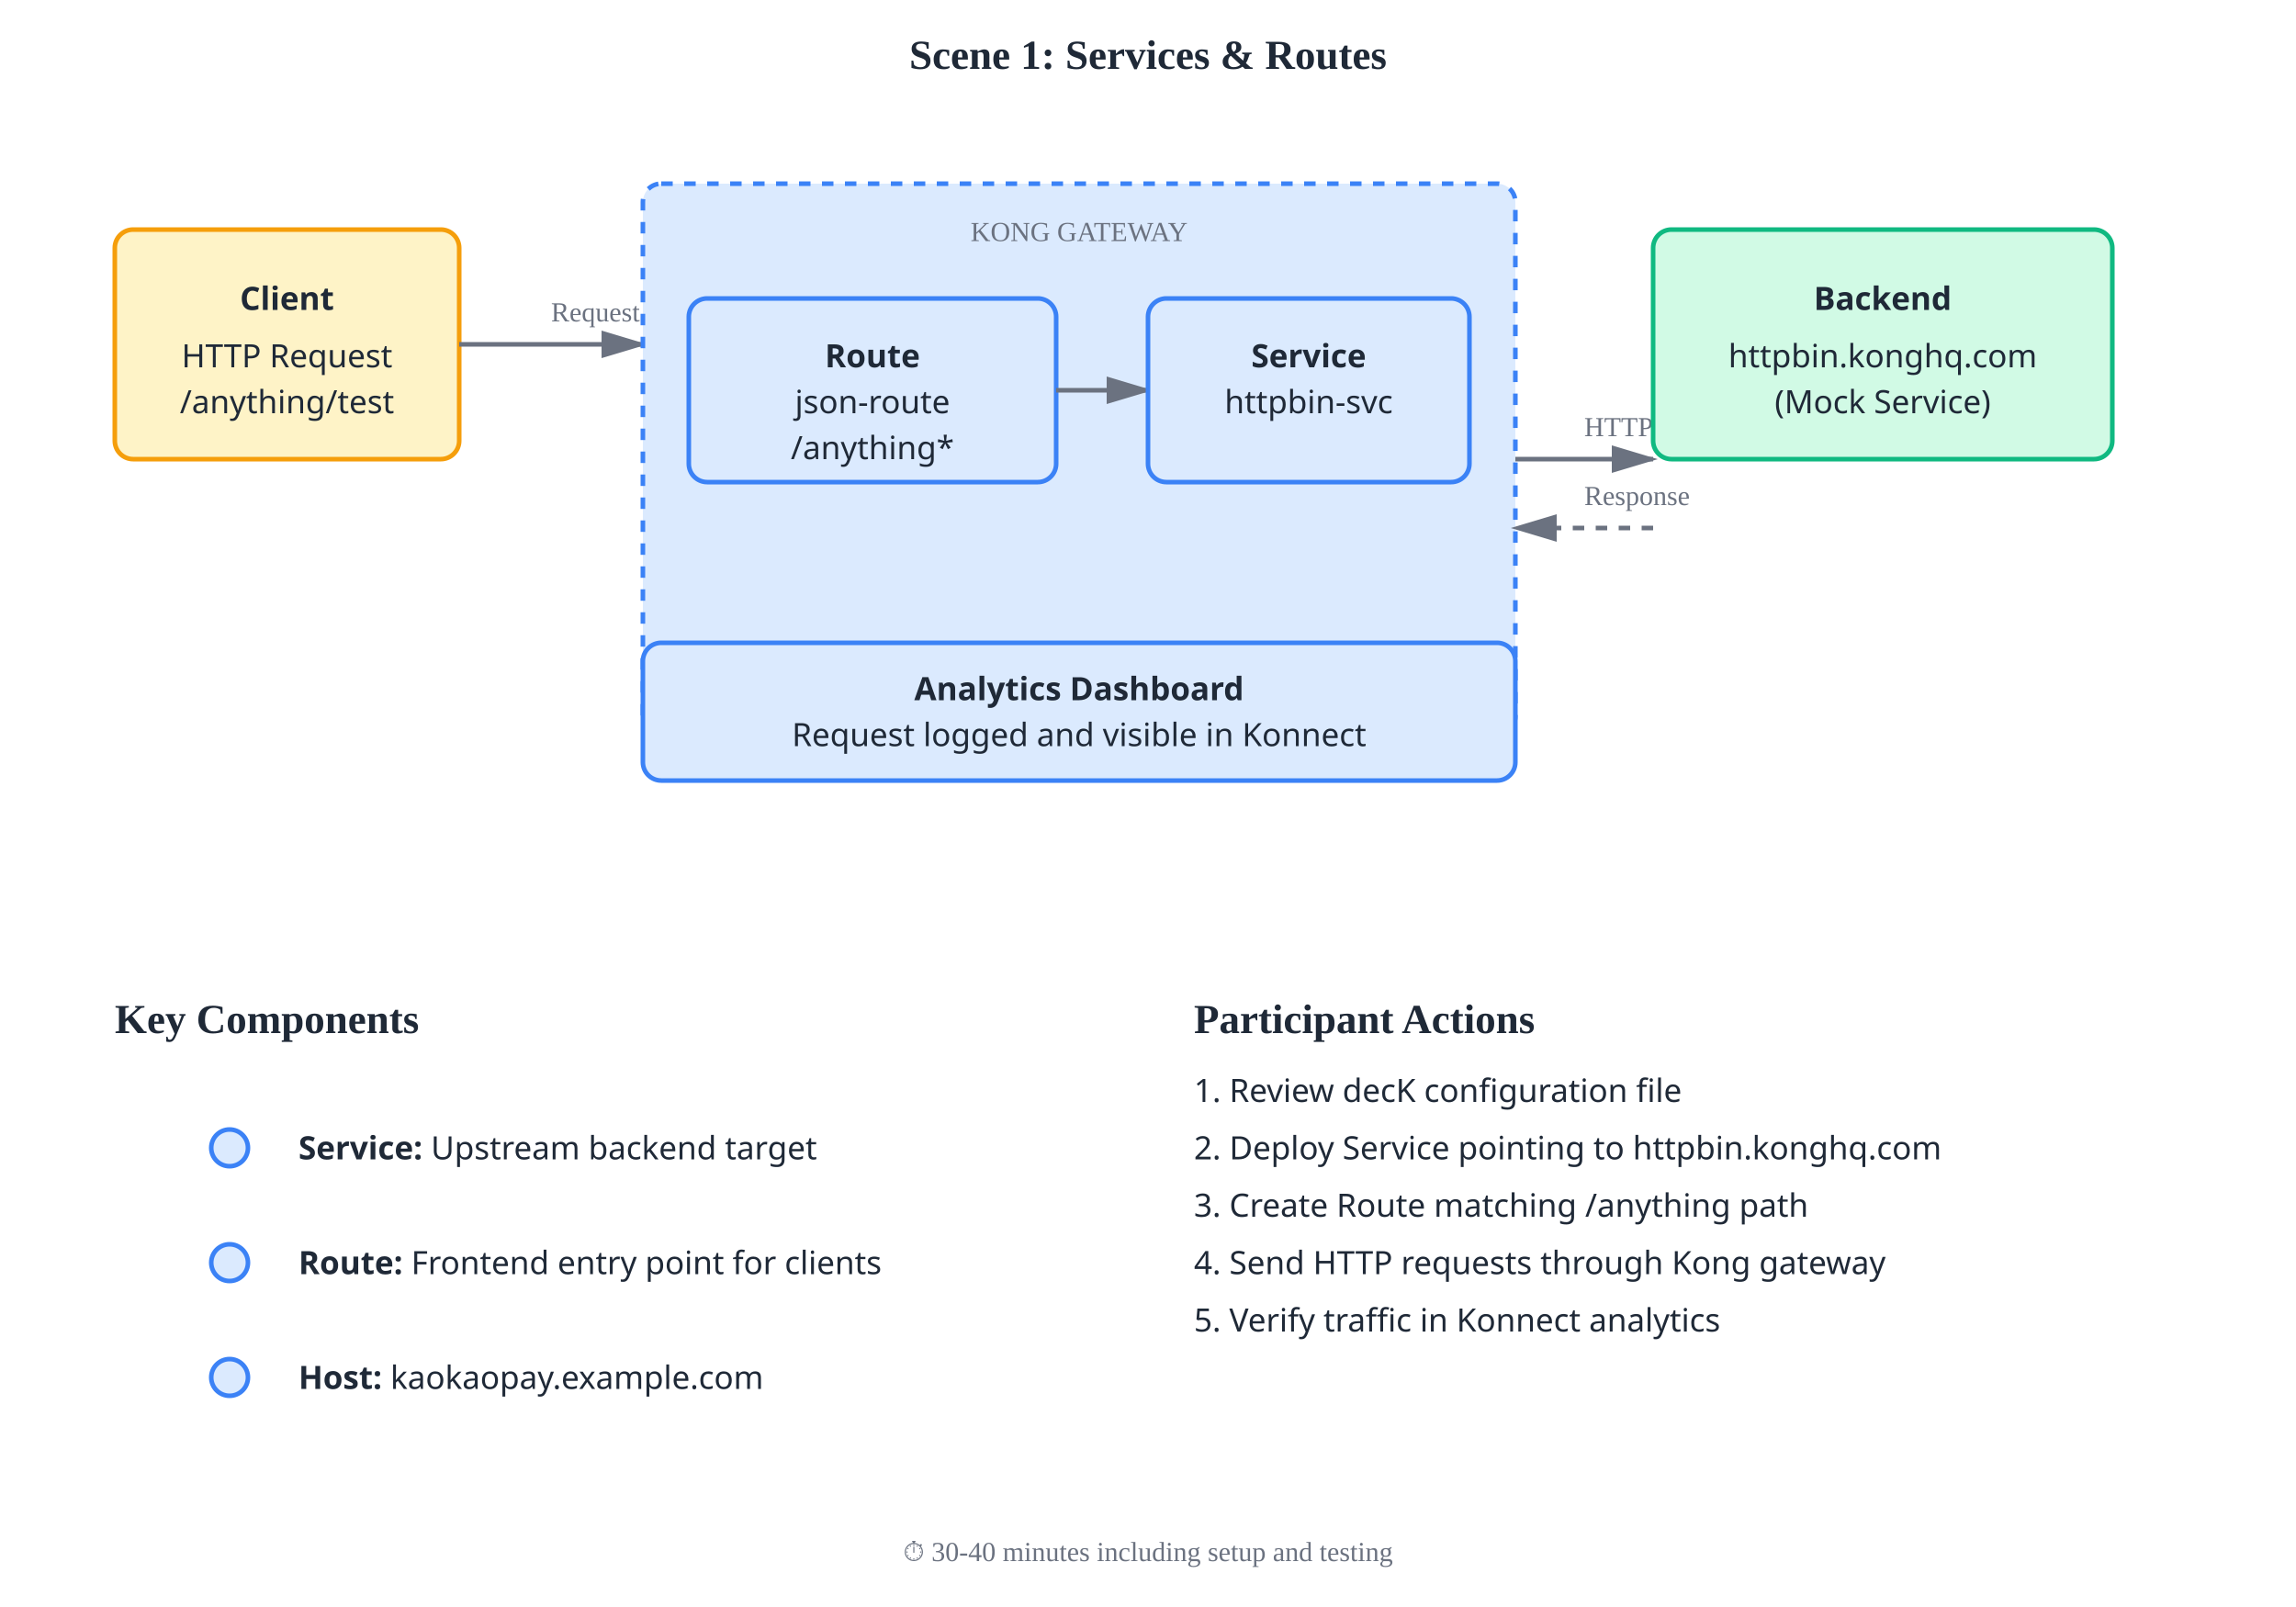
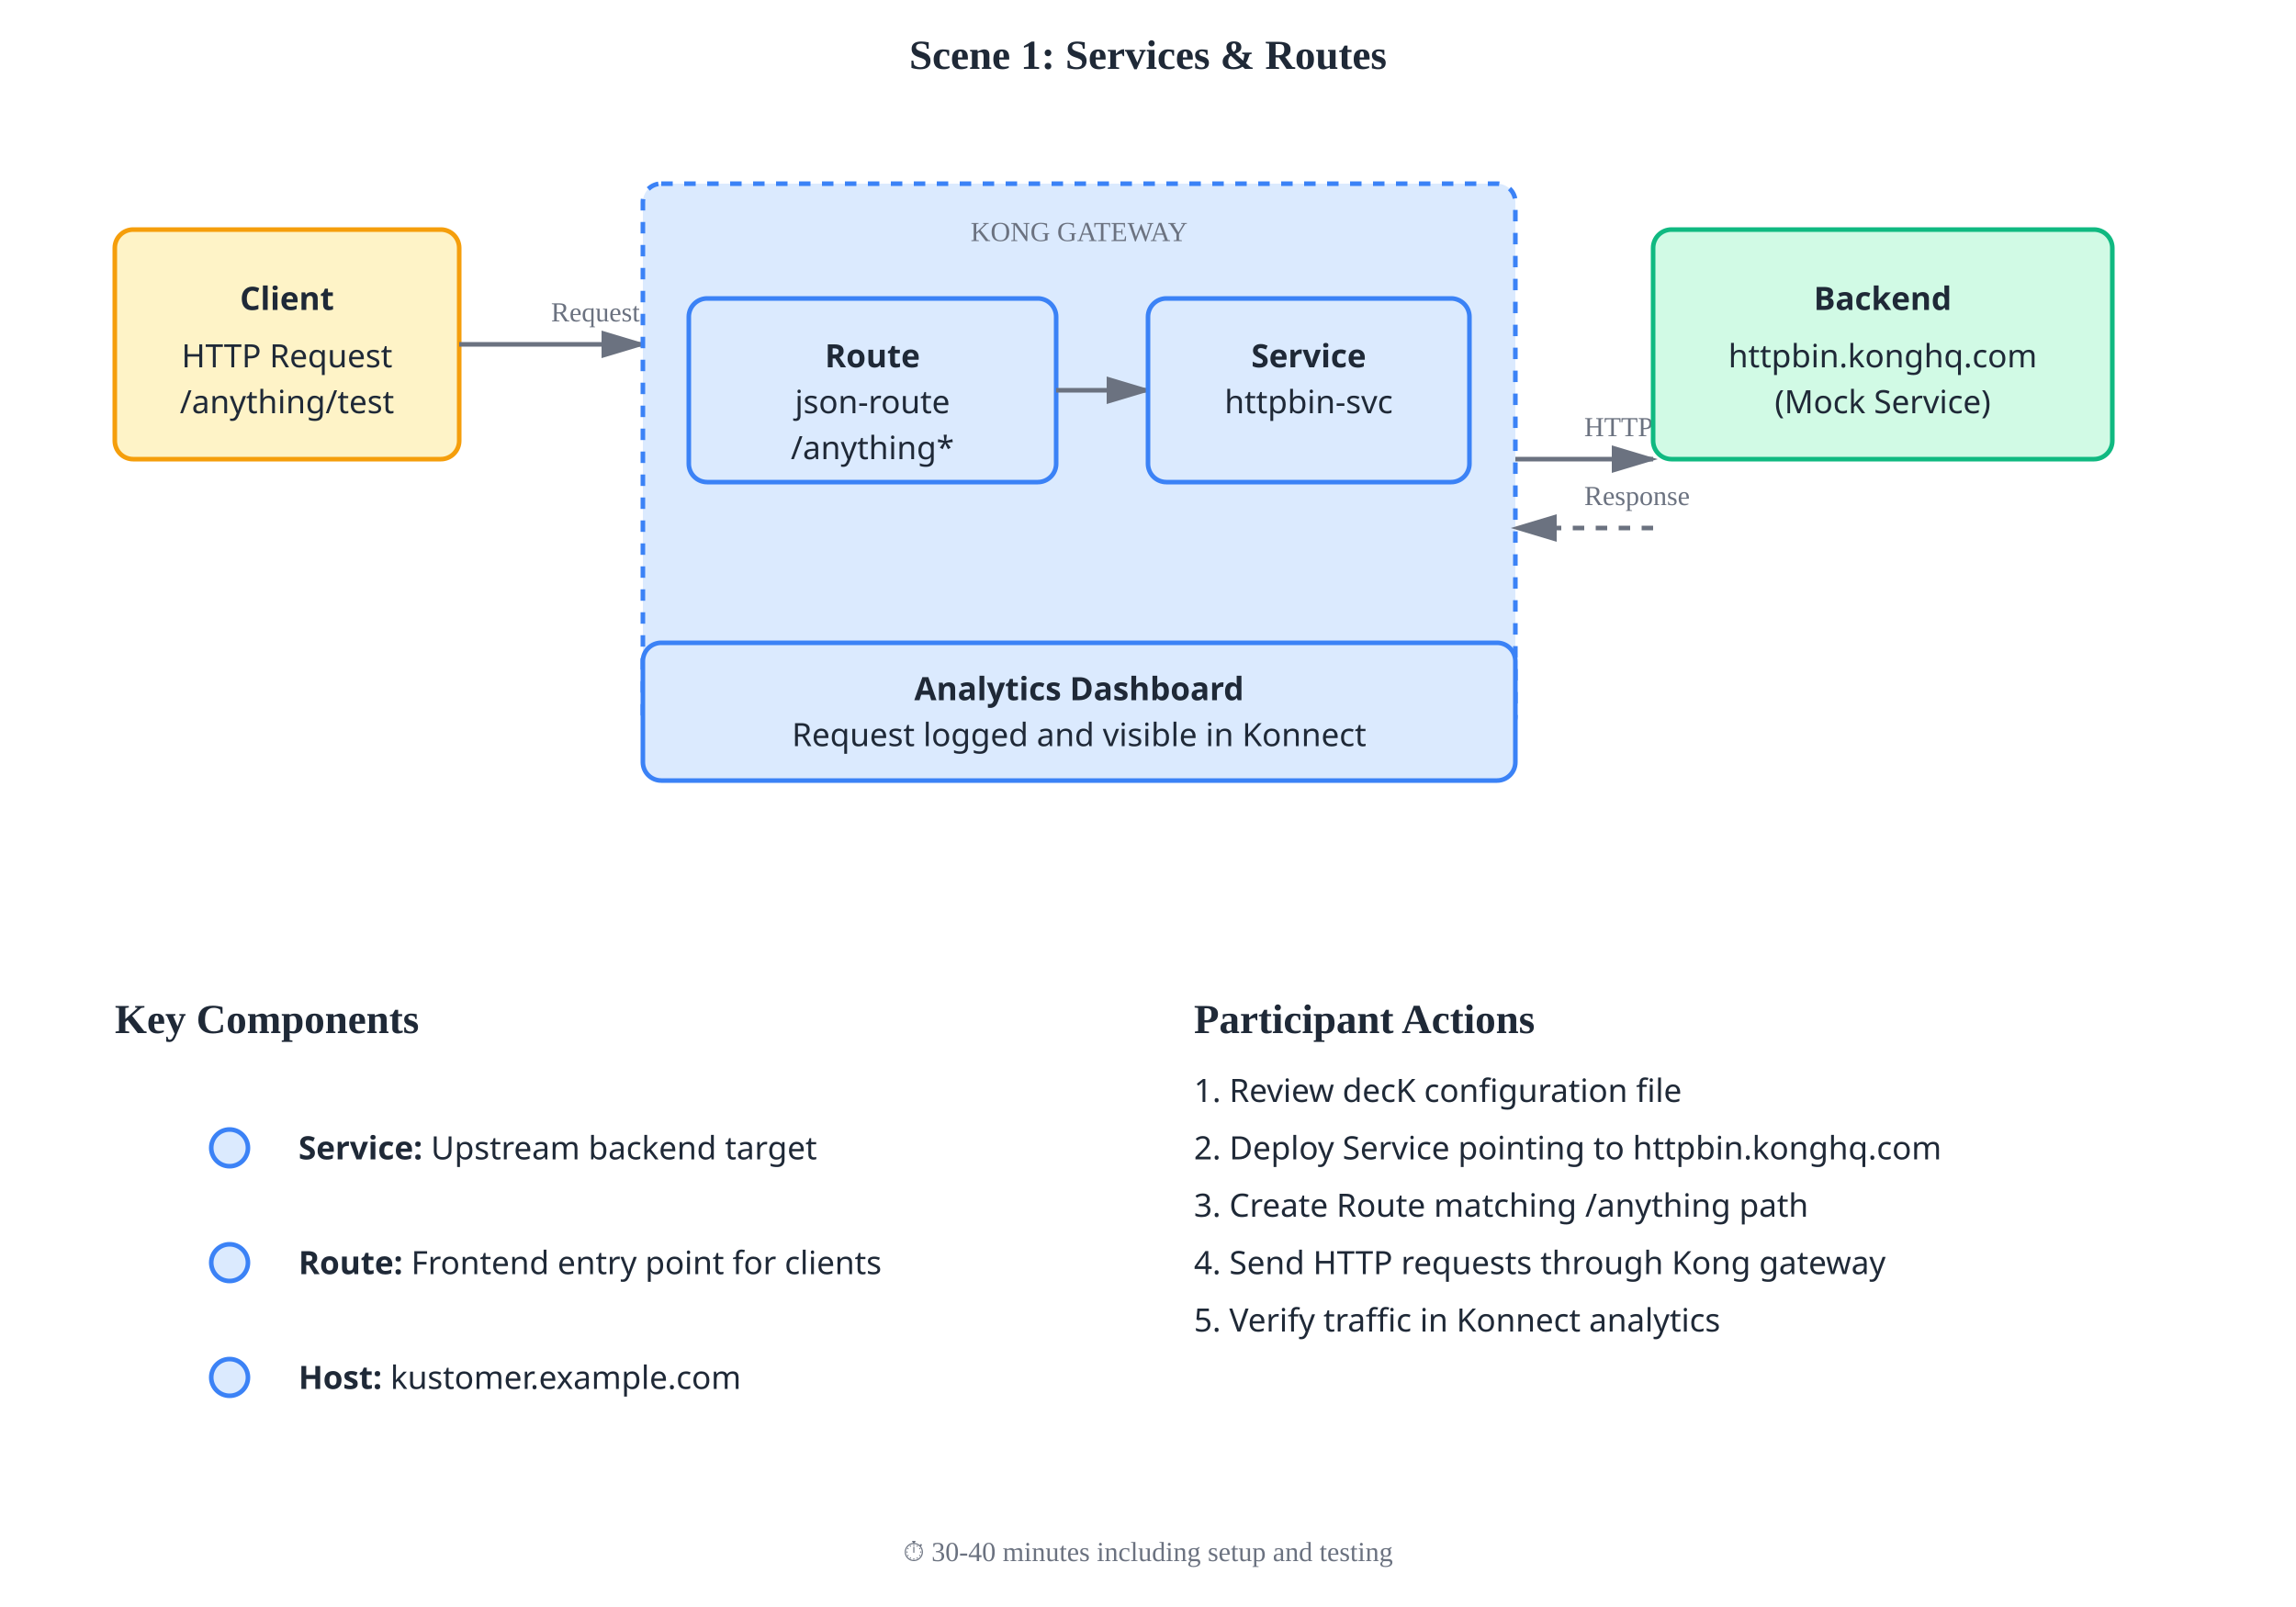
<svg xmlns="http://www.w3.org/2000/svg" viewBox="0 0 1000 700">
  <defs>
    <style>
      .box { fill: #fef3c7; stroke: #f59e0b; stroke-width: 2; }
      .gateway { fill: #dbeafe; stroke: #3b82f6; stroke-width: 2; }
      .backend { fill: #d1fae5; stroke: #10b981; stroke-width: 2; }
      .text { font-family: 'Segoe UI', sans-serif; font-size: 14px; fill: #1f2937; }
      .title { font-size: 18px; font-weight: bold; fill: #1f2937; }
      .label { font-size: 12px; fill: #6b7280; }
      .arrow { stroke: #6b7280; stroke-width: 2; marker-end: url(#arrowhead); }
      .dashed { stroke-dasharray: 5,5; }
    </style>
    <marker id="arrowhead" markerWidth="10" markerHeight="10" refX="9" refY="3" orient="auto">
      <polygon points="0 0, 10 3, 0 6" fill="#6b7280" />
    </marker>
  </defs>
  <text x="500" y="30" class="title" text-anchor="middle">Scene 1: Services &amp; Routes</text>
  <rect x="50" y="100" width="150" height="100" rx="8" class="box" />
  <text x="125" y="135" class="text" text-anchor="middle" font-weight="bold">Client</text>
  <text x="125" y="160" class="text" text-anchor="middle" font-size="12">HTTP Request</text>
  <text x="125" y="180" class="text" text-anchor="middle" font-size="12">/anything/test</text>
  <path d="M 200 150 L 280 150" class="arrow" />
  <text x="240" y="140" class="label">Request</text>
  <g>
    <rect x="280" y="80" width="380" height="240" rx="8" class="gateway" fill="none" stroke-dasharray="5,5" />
    <text x="470" y="105" class="label" text-anchor="middle">KONG GATEWAY</text>
    <rect x="300" y="130" width="160" height="80" rx="8" class="gateway" />
    <text x="380" y="160" class="text" text-anchor="middle" font-weight="bold">Route</text>
    <text x="380" y="180" class="text" text-anchor="middle" font-size="12">json-route</text>
    <text x="380" y="200" class="text" text-anchor="middle" font-size="11">/anything*</text>
    <path d="M 460 170 L 500 170" class="arrow" />
    <rect x="500" y="130" width="140" height="80" rx="8" class="gateway" />
    <text x="570" y="160" class="text" text-anchor="middle" font-weight="bold">Service</text>
    <text x="570" y="180" class="text" text-anchor="middle" font-size="12">httpbin-svc</text>
  </g>
  <path d="M 660 200 L 720 200" class="arrow" />
  <text x="690" y="190" class="label">HTTPS</text>
  <rect x="720" y="100" width="200" height="100" rx="8" class="backend" />
  <text x="820" y="135" class="text" text-anchor="middle" font-weight="bold">Backend</text>
  <text x="820" y="160" class="text" text-anchor="middle" font-size="12">httpbin.konghq.com</text>
  <text x="820" y="180" class="text" text-anchor="middle" font-size="11">(Mock Service)</text>
  <path d="M 720 230 L 660 230" class="arrow dashed" />
  <text x="690" y="220" class="label">Response</text>
  <rect x="280" y="280" width="380" height="60" rx="8" class="gateway" />
  <text x="470" y="305" class="text" text-anchor="middle" font-weight="bold">Analytics Dashboard</text>
  <text x="470" y="325" class="text" text-anchor="middle" font-size="12">Request logged and visible in Konnect</text>
  <g>
    <text x="50" y="450" class="title">Key Components</text>
    <circle cx="100" cy="500" r="8" class="gateway" />
    <text x="130" y="505" class="text">
      <tspan font-weight="bold">Service:</tspan> Upstream backend target</text>
    <circle cx="100" cy="550" r="8" class="gateway" />
    <text x="130" y="555" class="text">
      <tspan font-weight="bold">Route:</tspan> Frontend entry point for clients</text>
    <circle cx="100" cy="600" r="8" class="gateway" />
    <text x="130" y="605" class="text">
-       <tspan font-weight="bold">Host:</tspan> kaokaopay.example.com</text>
+       <tspan font-weight="bold">Host:</tspan> kustomer.example.com</text>
  </g>
  <g>
    <text x="520" y="450" class="title">Participant Actions</text>
    <text x="520" y="480" class="text">1. Review decK configuration file</text>
    <text x="520" y="505" class="text">2. Deploy Service pointing to httpbin.konghq.com</text>
    <text x="520" y="530" class="text">3. Create Route matching /anything path</text>
    <text x="520" y="555" class="text">4. Send HTTP requests through Kong gateway</text>
    <text x="520" y="580" class="text">5. Verify traffic in Konnect analytics</text>
  </g>
  <text x="500" y="680" class="label" text-anchor="middle" font-size="11">⏱️ 30-40 minutes including setup and testing</text>
</svg>
